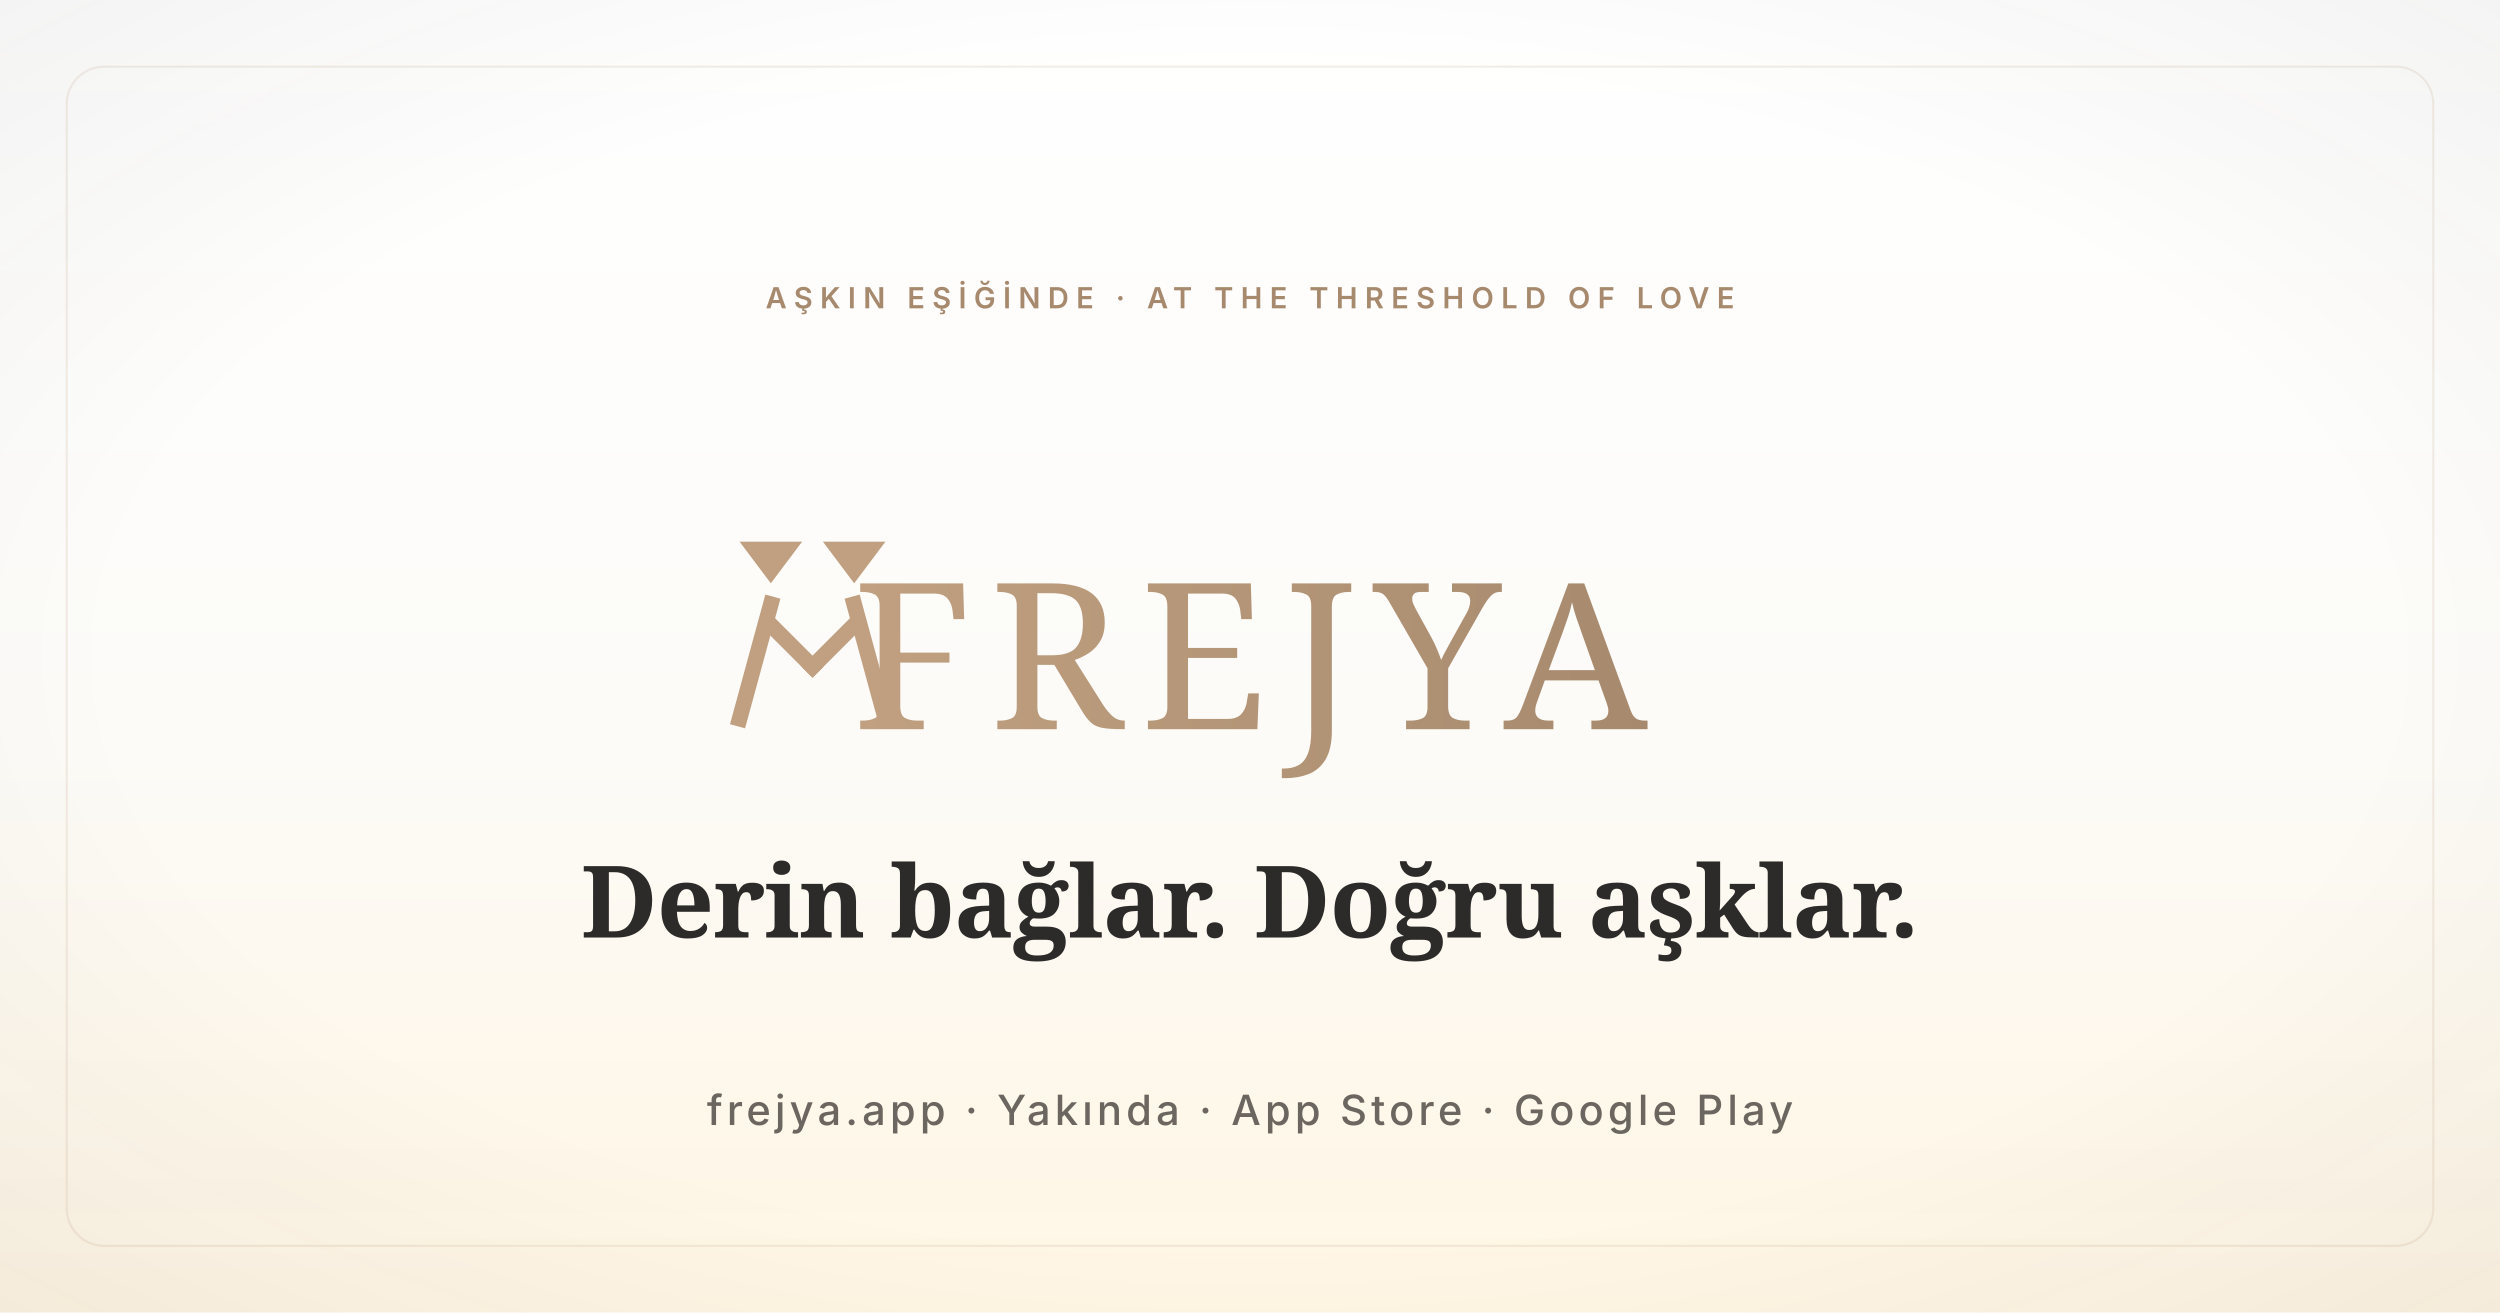
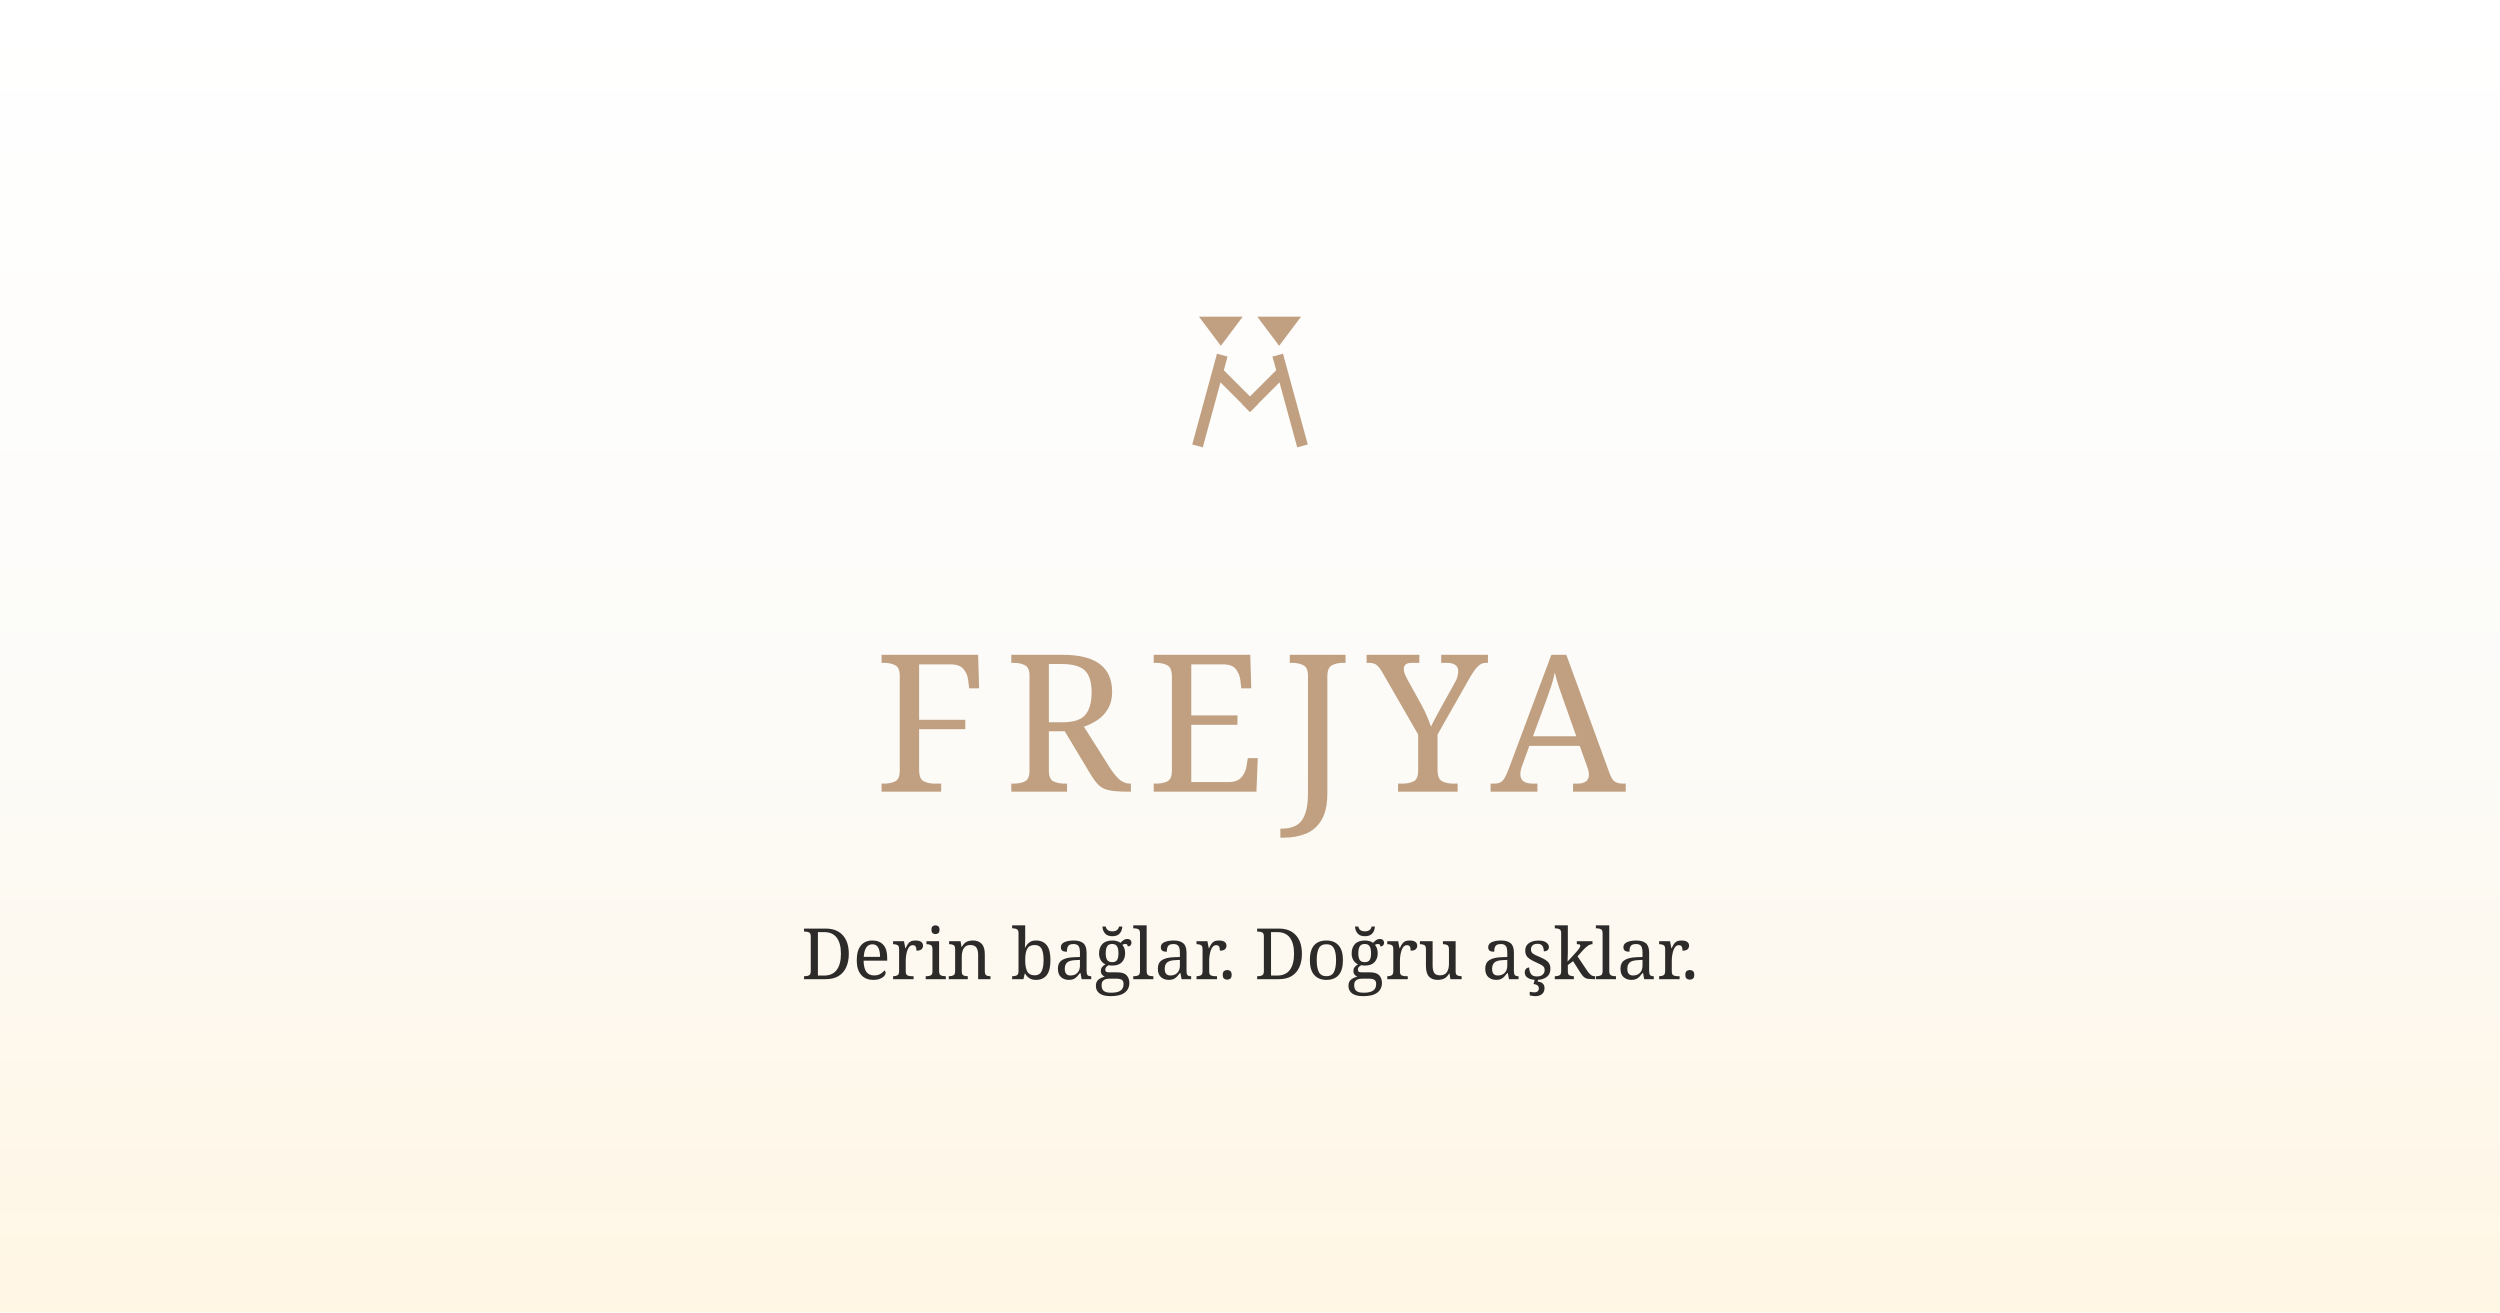
<svg xmlns="http://www.w3.org/2000/svg" viewBox="0 0 1200 630" width="1200" height="630">
  <defs>
    <linearGradient id="bg" x1="0" y1="0" x2="0" y2="1">
      <stop offset="0%" stop-color="#FFFFFF" />
      <stop offset="55%" stop-color="#FCFBF8" />
      <stop offset="100%" stop-color="#FFF6E4" />
    </linearGradient>
-     <linearGradient id="gold" x1="0" y1="0" x2="1" y2="0">
-       <stop offset="0%" stop-color="#C0A080" />
-       <stop offset="100%" stop-color="#A78A6E" />
-     </linearGradient>
-     <radialGradient id="vignette" cx="50%" cy="50%" r="75%">
-       <stop offset="60%" stop-color="#000000" stop-opacity="0" />
-       <stop offset="100%" stop-color="#2D2B2A" stop-opacity="0.06" />
-     </radialGradient>
  </defs>
  <rect width="1200" height="630" fill="url(#bg)" />
-   <rect width="1200" height="630" fill="url(#vignette)" />
-   <rect x="32" y="32" width="1136" height="566" rx="18" ry="18" fill="none" stroke="#C0A080" stroke-opacity="0.18" stroke-width="1" />
-   <text x="600" y="148" font-family="'Inter', 'Helvetica Neue', sans-serif" font-size="14" font-weight="600" letter-spacing="3.5" fill="#A78A6E" text-anchor="middle">
-     AŞKIN EŞİĞİNDE · AT THE THRESHOLD OF LOVE
-   </text>
-   <g transform="translate(330, 240)">
-     <g transform="scale(5)" fill="none" stroke="#C0A080" stroke-width="1.5" stroke-linecap="square" stroke-linejoin="miter">
-       <path d="M5 21 8 10" />
-       <path d="M8 12 12 16" />
-       <polygon points="5,4 11,4 8,8" fill="#C0A080" stroke="none" />
-       <path d="M19 21 16 10" />
-       <path d="M16 12 12 16" />
-       <polygon points="19,4 13,4 16,8" fill="#C0A080" stroke="none" />
-       <polygon points="12,15 13,16 12,17 11,16" fill="#C0A080" stroke="none" />
-     </g>
+   <g transform="translate(558, 138) scale(3.5)" fill="none" stroke="#C0A080" stroke-width="1.5" stroke-linecap="square" stroke-linejoin="miter">
+     <path d="M5 21 8 10" />
+     <path d="M8 12 12 16" />
+     <polygon points="5,4 11,4 8,8" fill="#C0A080" stroke="none" />
+     <path d="M19 21 16 10" />
+     <path d="M16 12 12 16" />
+     <polygon points="19,4 13,4 16,8" fill="#C0A080" stroke="none" />
+     <polygon points="12,15 13,16 12,17 11,16" fill="#C0A080" stroke="none" />
  </g>
-   <text x="600" y="350" font-family="'Playfair Display', Georgia, serif" font-size="98" font-weight="400" letter-spacing="8" fill="url(#gold)" text-anchor="middle">
+   <text x="600" y="380" font-family="'Playfair Display', Georgia, serif" font-size="92" font-weight="400" letter-spacing="8" fill="#C0A080" text-anchor="middle">
    FREJYA
  </text>
-   <text x="600" y="450" font-family="'Fraunces', Georgia, serif" font-size="48" font-weight="600" letter-spacing="-0.4" fill="#2D2B2A" text-anchor="middle">
+   <text x="600" y="470" font-family="'Fraunces', Georgia, serif" font-size="34" font-weight="500" letter-spacing="0" fill="#2D2B2A" text-anchor="middle">
    Derin bağlar. Doğru aşklar.
  </text>
-   <text x="600" y="540" font-family="'Inter', sans-serif" font-size="20" font-weight="500" letter-spacing="2" fill="#6b665f" text-anchor="middle">
-     frejya.app  ·  Yakında · App Store · Google Play
-   </text>
</svg>
